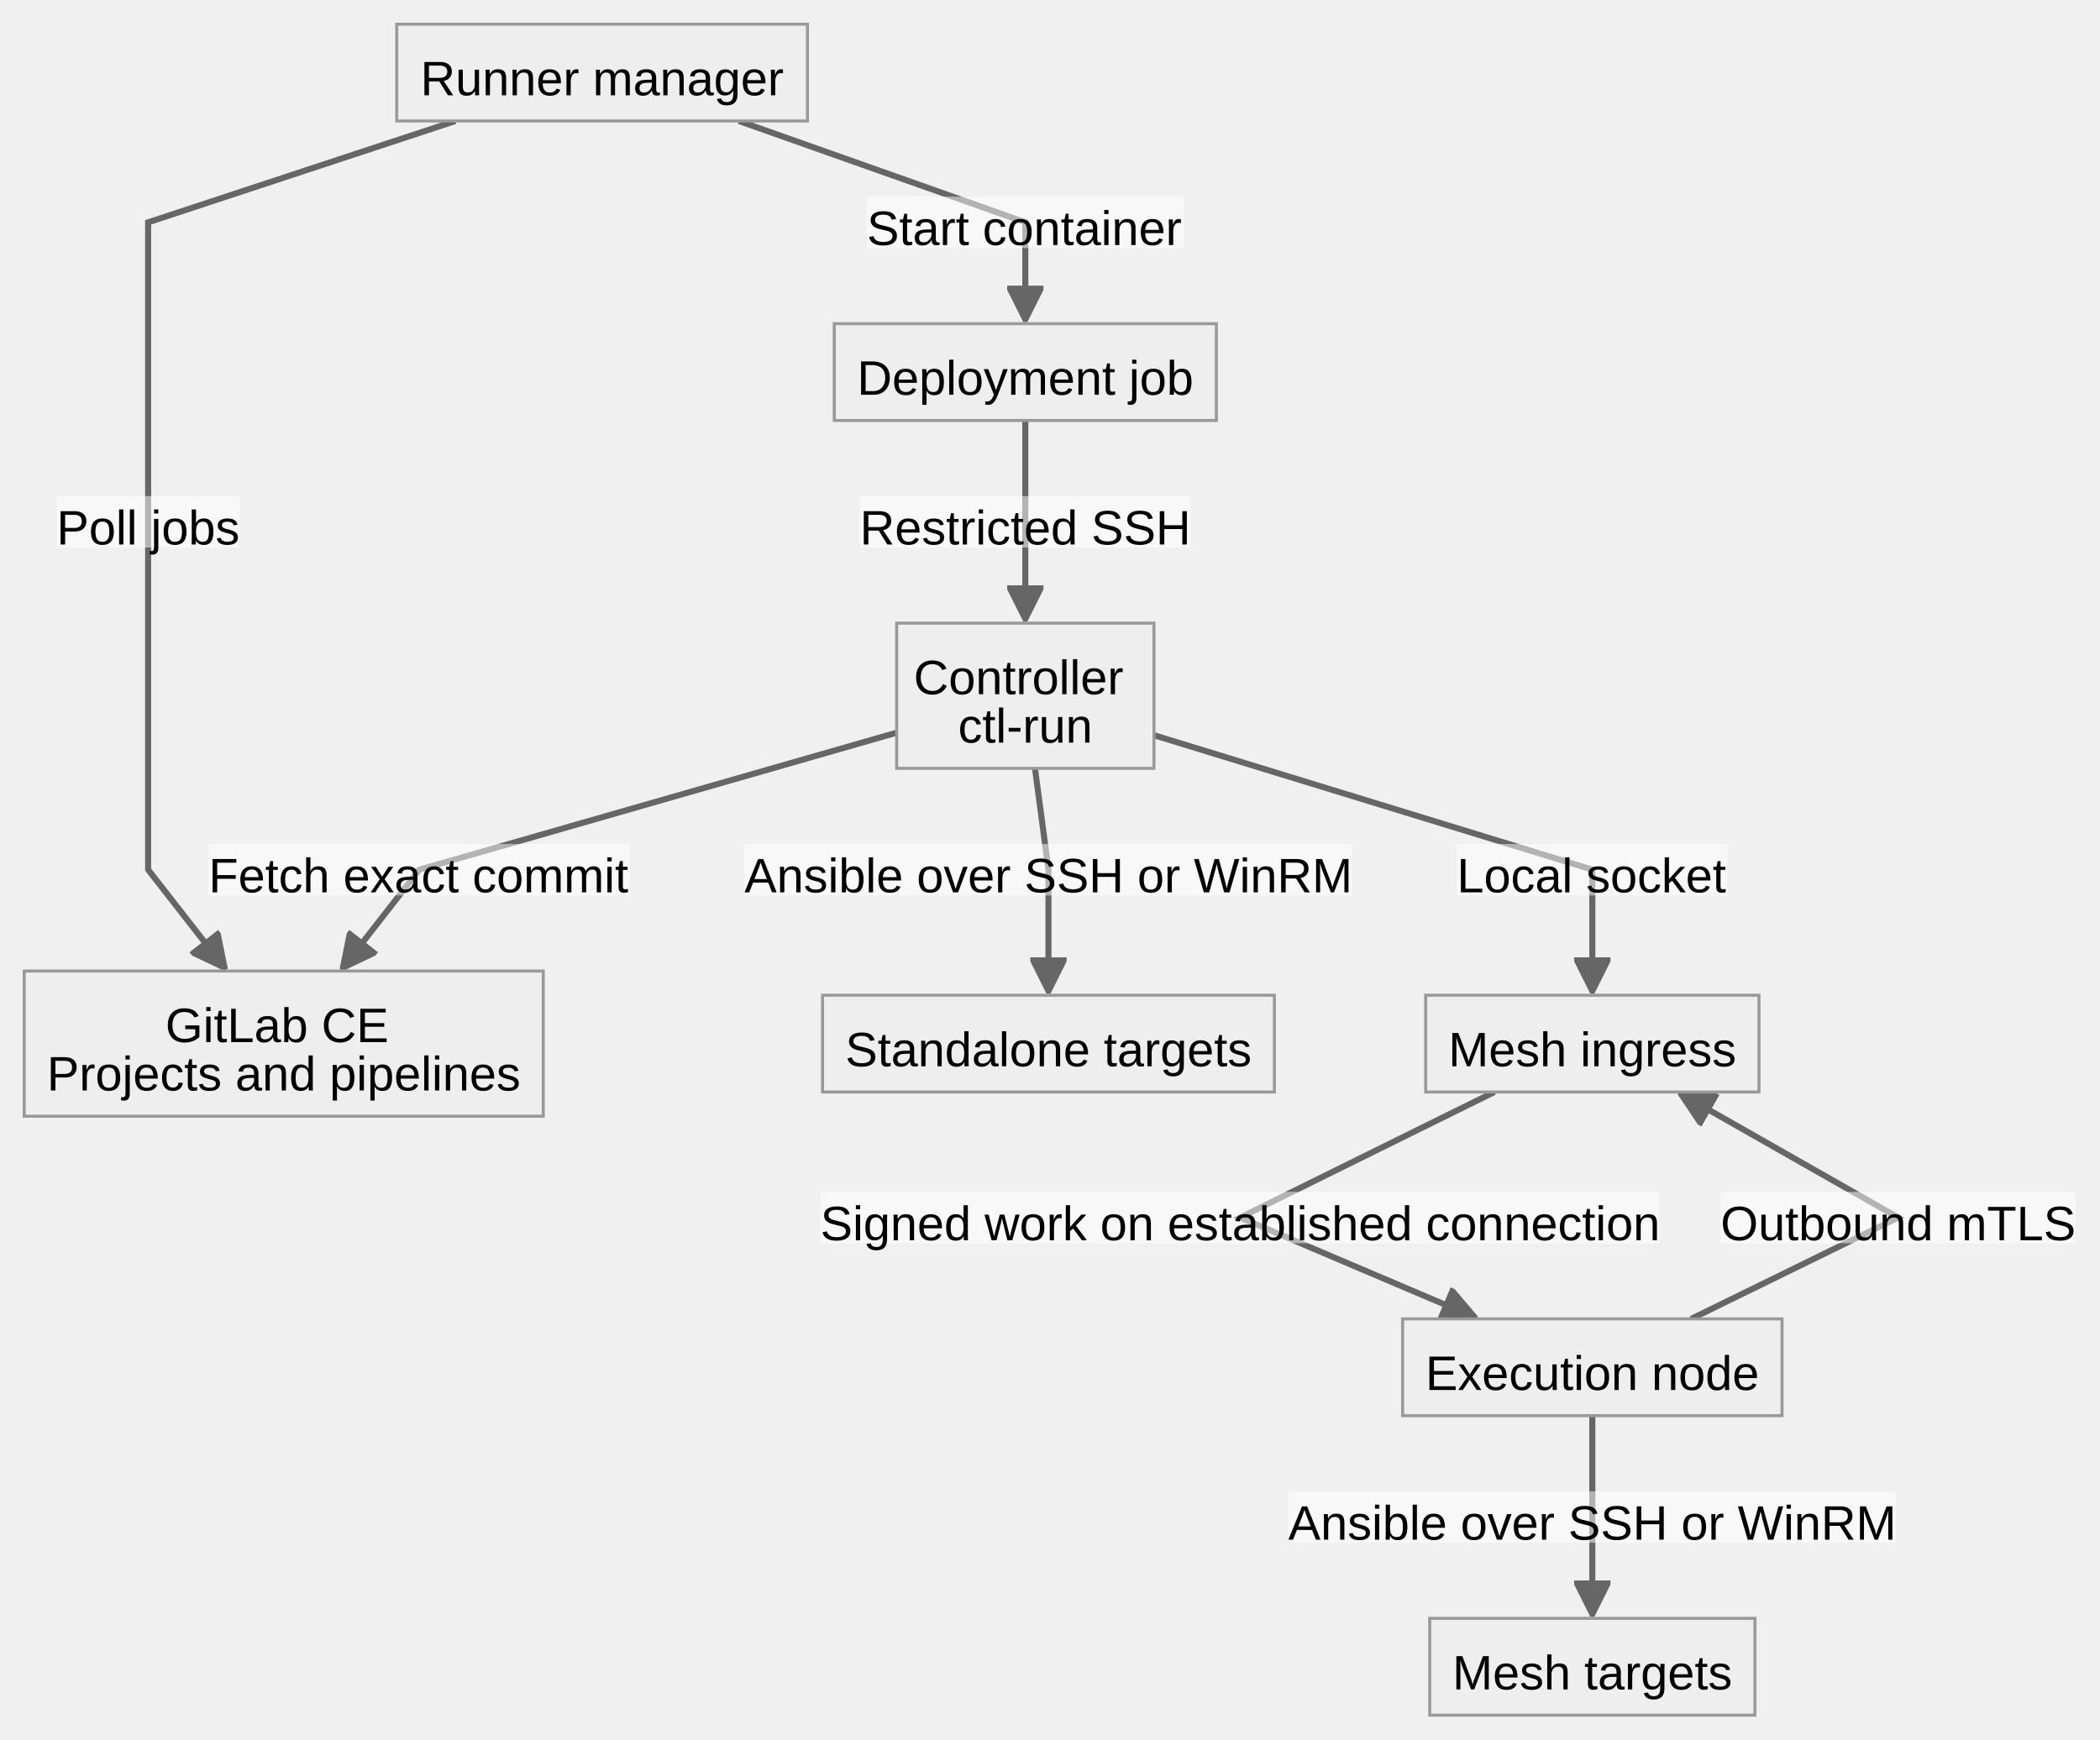
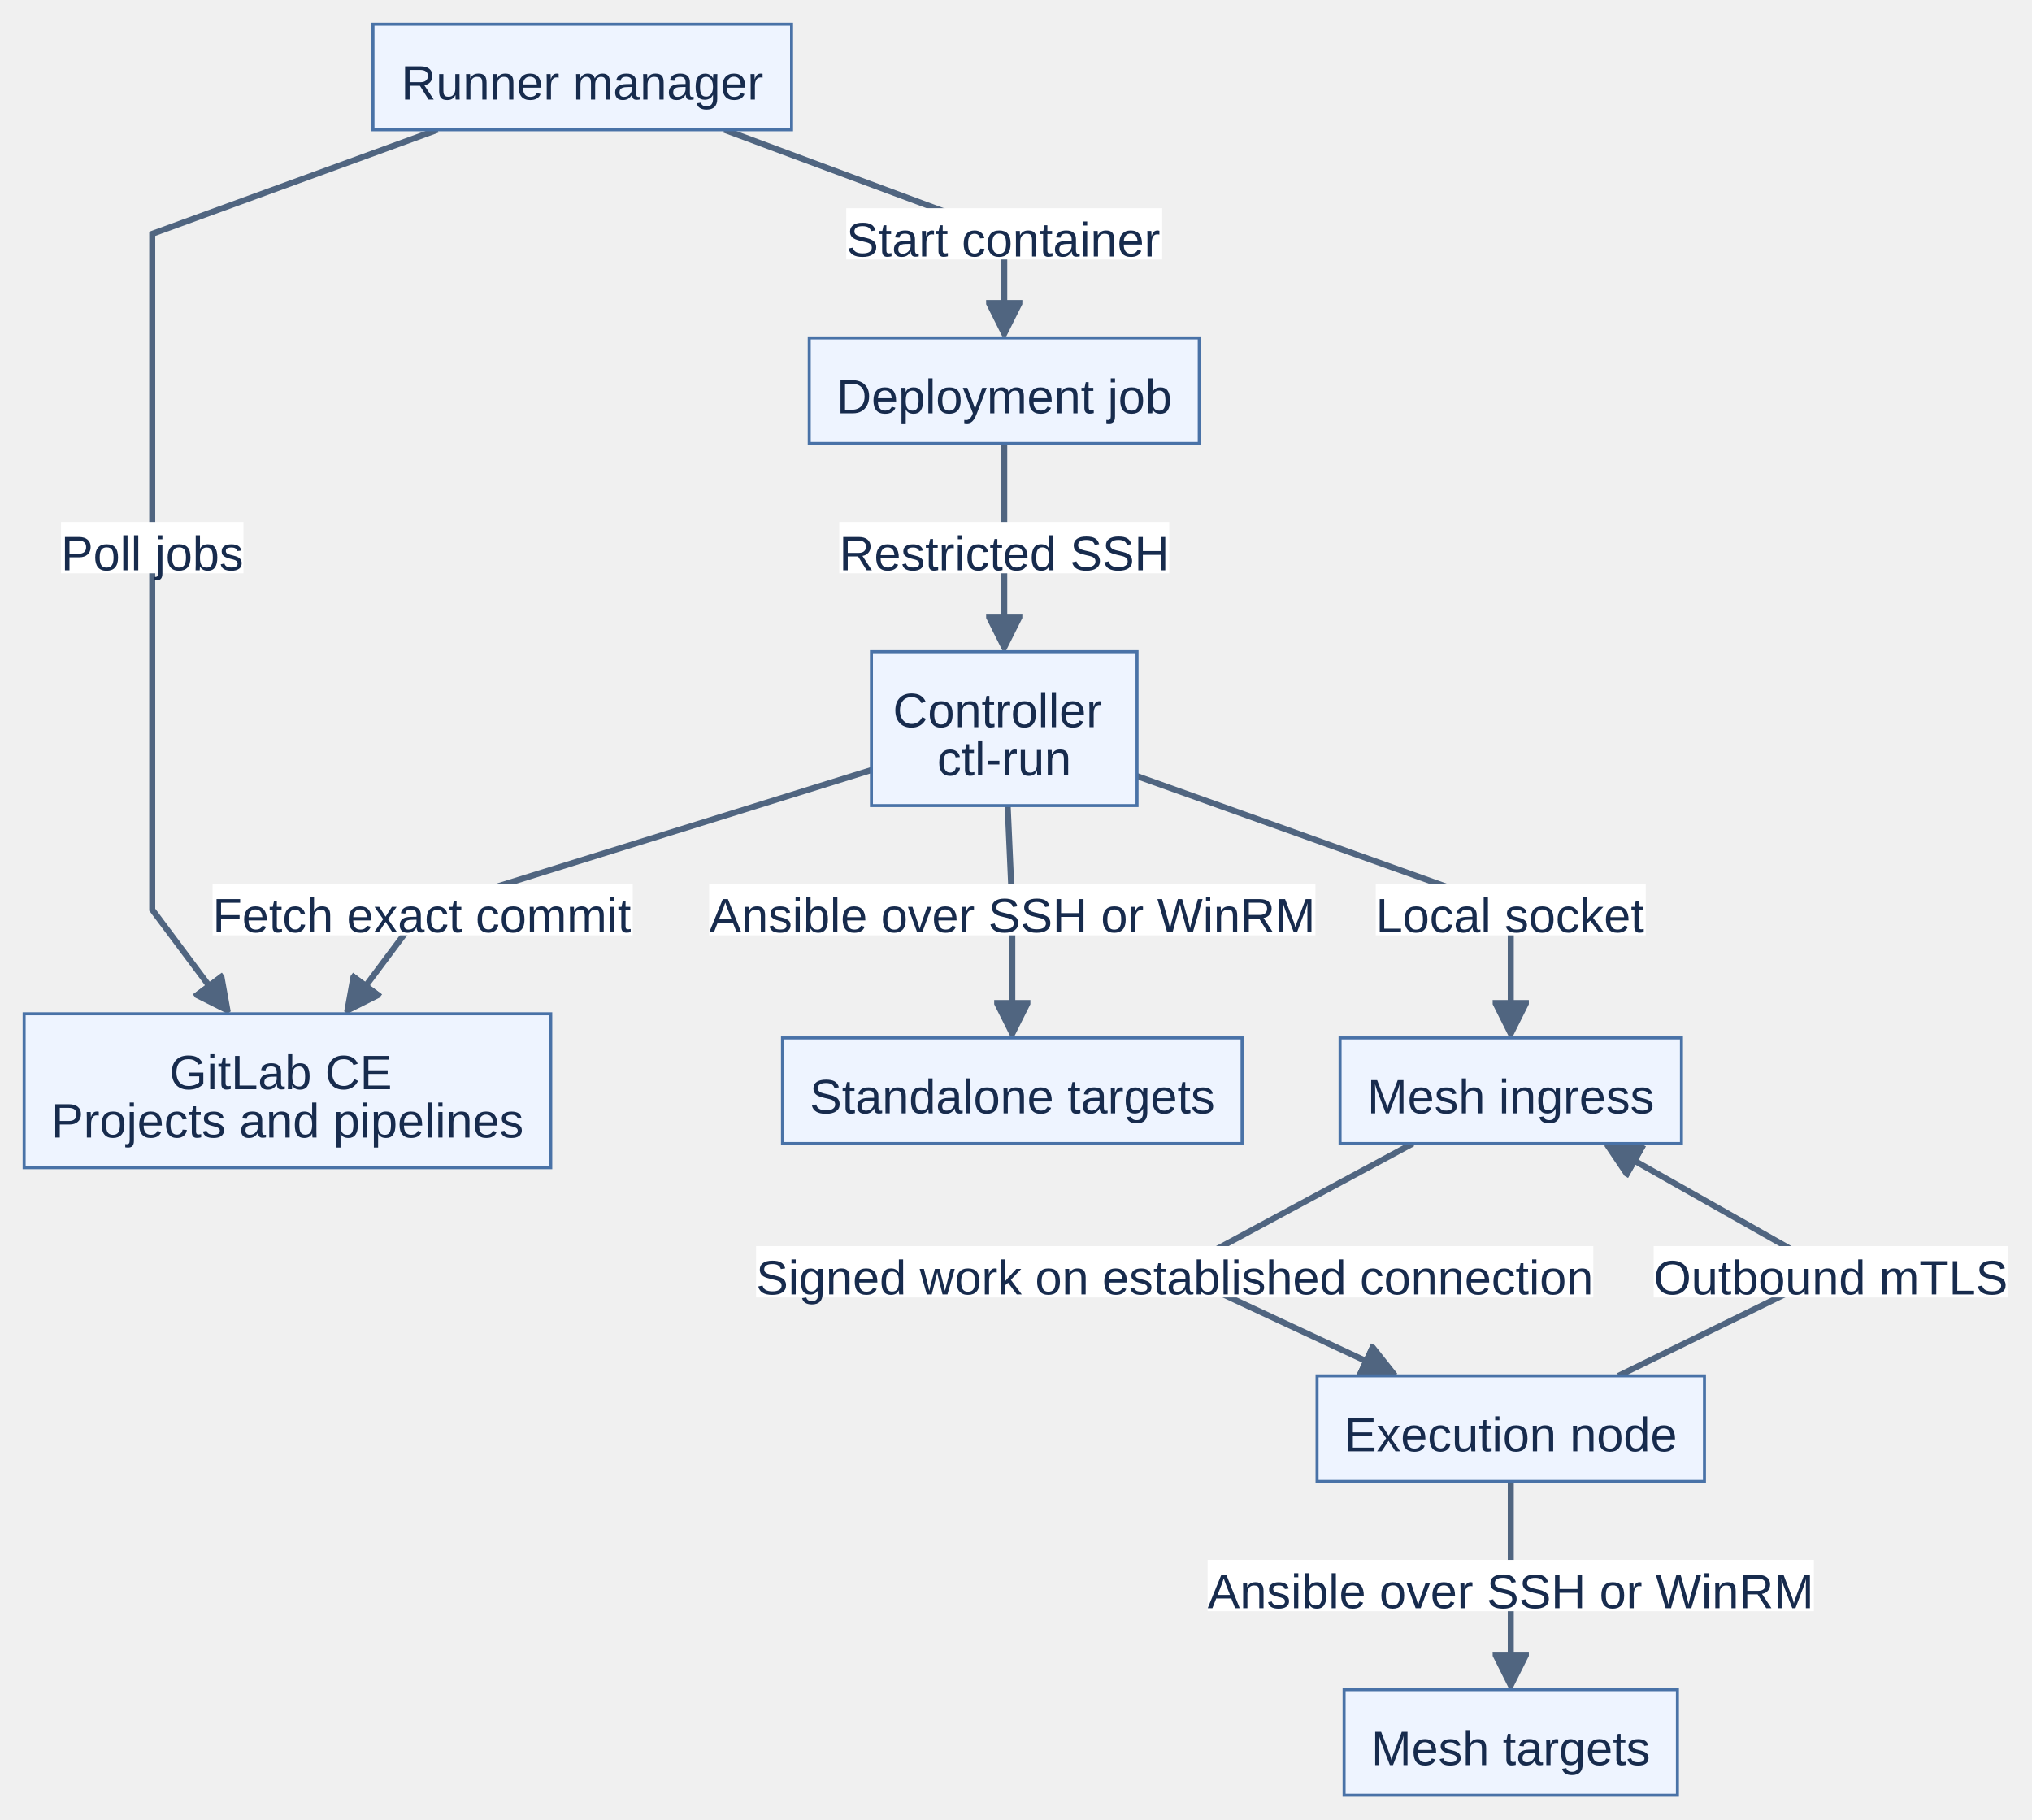
- <svg xmlns="http://www.w3.org/2000/svg" aria-roledescription="flowchart-v2" role="graphics-document document" viewBox="-8 -8 694.035 575" height="575" width="694.035" id="gitlab-diagram-0">
-   <style>#gitlab-diagram-0{font-family:Arial,sans-serif;font-size:16px;fill:#000000;}#gitlab-diagram-0 .error-icon{fill:#552222;}#gitlab-diagram-0 .error-text{fill:#552222;stroke:#552222;}#gitlab-diagram-0 .edge-thickness-normal{stroke-width:2px;}#gitlab-diagram-0 .edge-thickness-thick{stroke-width:3.5px;}#gitlab-diagram-0 .edge-pattern-solid{stroke-dasharray:0;}#gitlab-diagram-0 .edge-pattern-dashed{stroke-dasharray:3;}#gitlab-diagram-0 .edge-pattern-dotted{stroke-dasharray:2;}#gitlab-diagram-0 .marker{fill:#666;stroke:#666;}#gitlab-diagram-0 .marker.cross{stroke:#666;}#gitlab-diagram-0 svg{font-family:Arial,sans-serif;font-size:16px;}#gitlab-diagram-0 .label{font-family:Arial,sans-serif;color:#000000;}#gitlab-diagram-0 .cluster-label text{fill:#333;}#gitlab-diagram-0 .cluster-label span,#gitlab-diagram-0 p{color:#333;}#gitlab-diagram-0 .label text,#gitlab-diagram-0 span,#gitlab-diagram-0 p{fill:#000000;color:#000000;}#gitlab-diagram-0 .node rect,#gitlab-diagram-0 .node circle,#gitlab-diagram-0 .node ellipse,#gitlab-diagram-0 .node polygon,#gitlab-diagram-0 .node path{fill:#eee;stroke:#999;stroke-width:1px;}#gitlab-diagram-0 .flowchart-label text{text-anchor:middle;}#gitlab-diagram-0 .node .katex path{fill:#000;stroke:#000;stroke-width:1px;}#gitlab-diagram-0 .node .label{text-align:center;}#gitlab-diagram-0 .node.clickable{cursor:pointer;}#gitlab-diagram-0 .arrowheadPath{fill:#333333;}#gitlab-diagram-0 .edgePath .path{stroke:#666;stroke-width:2.0px;}#gitlab-diagram-0 .flowchart-link{stroke:#666;fill:none;}#gitlab-diagram-0 .edgeLabel{background-color:white;text-align:center;}#gitlab-diagram-0 .edgeLabel rect{opacity:0.5;background-color:white;fill:white;}#gitlab-diagram-0 .labelBkg{background-color:rgba(255, 255, 255, 0.5);}#gitlab-diagram-0 .cluster rect{fill:hsl(0, 0%, 98.922%);stroke:#707070;stroke-width:1px;}#gitlab-diagram-0 .cluster text{fill:#333;}#gitlab-diagram-0 .cluster span,#gitlab-diagram-0 p{color:#333;}#gitlab-diagram-0 div.mermaidTooltip{position:absolute;text-align:center;max-width:200px;padding:2px;font-family:Arial,sans-serif;font-size:12px;background:hsl(-160, 0%, 93.333%);border:1px solid #707070;border-radius:2px;pointer-events:none;z-index:100;}#gitlab-diagram-0 .flowchartTitleText{text-anchor:middle;font-size:18px;fill:#000000;}#gitlab-diagram-0 :root{--mermaid-font-family:Arial,sans-serif;}</style>
+ <svg xmlns="http://www.w3.org/2000/svg" id="my-svg" width="673.516" height="603" viewBox="-8 -8 673.516 603" role="graphics-document document" aria-roledescription="flowchart-v2" aria-describedby="chart-desc-my-svg" aria-labelledby="chart-title-my-svg" style="background-color: white;">
+   <style>#my-svg{font-family:Arial,sans-serif;font-size:16px;fill:#172b4d;}#my-svg .error-icon{fill:#f8fafc;}#my-svg .error-text{fill:#070503;stroke:#070503;}#my-svg .edge-thickness-normal{stroke-width:2px;}#my-svg .edge-thickness-thick{stroke-width:3.5px;}#my-svg .edge-pattern-solid{stroke-dasharray:0;}#my-svg .edge-pattern-dashed{stroke-dasharray:3;}#my-svg .edge-pattern-dotted{stroke-dasharray:2;}#my-svg .marker{fill:#506580;stroke:#506580;}#my-svg .marker.cross{stroke:#506580;}#my-svg svg{font-family:Arial,sans-serif;font-size:16px;}#my-svg .label{font-family:Arial,sans-serif;color:#172b4d;}#my-svg .cluster-label text{fill:#070503;}#my-svg .cluster-label span,#my-svg p{color:#070503;}#my-svg .label text,#my-svg span,#my-svg p{fill:#172b4d;color:#172b4d;}#my-svg .node rect,#my-svg .node circle,#my-svg .node ellipse,#my-svg .node polygon,#my-svg .node path{fill:#eef4ff;stroke:#4972a7;stroke-width:1px;}#my-svg .flowchart-label text{text-anchor:middle;}#my-svg .node .katex path{fill:#000;stroke:#000;stroke-width:1px;}#my-svg .node .label{text-align:center;}#my-svg .node.clickable{cursor:pointer;}#my-svg .arrowheadPath{fill:#0b0b0b;}#my-svg .edgePath .path{stroke:#506580;stroke-width:2.0px;}#my-svg .flowchart-link{stroke:#506580;fill:none;}#my-svg .edgeLabel{background-color:#ffffff;text-align:center;}#my-svg .edgeLabel rect{opacity:0.5;background-color:#ffffff;fill:#ffffff;}#my-svg .labelBkg{background-color:rgba(255, 255, 255, 0.5);}#my-svg .cluster rect{fill:#f8fafc;stroke:#cbd5e1;stroke-width:1px;}#my-svg .cluster text{fill:#070503;}#my-svg .cluster span,#my-svg p{color:#070503;}#my-svg div.mermaidTooltip{position:absolute;text-align:center;max-width:200px;padding:2px;font-family:Arial,sans-serif;font-size:12px;background:#f8fafc;border:1px solid hsl(210, 0%, 88.039%);border-radius:2px;pointer-events:none;z-index:100;}#my-svg .flowchartTitleText{text-anchor:middle;font-size:18px;fill:#172b4d;}#my-svg .edgeLabel rect{opacity:1!important;}#my-svg :root{--mermaid-font-family:Arial,sans-serif;}</style>
  <g>
-     <marker orient="auto" markerHeight="12" markerWidth="12" markerUnits="userSpaceOnUse" refY="5" refX="6" viewBox="0 0 10 10" class="marker flowchart" id="gitlab-diagram-0_flowchart-pointEnd">
-       <path style="background-color:white;stroke-width: 1; stroke-dasharray: 1, 0;" class="arrowMarkerPath" d="M 0 0 L 10 5 L 0 10 z" />
+     <marker id="my-svg_flowchart-pointEnd" class="marker flowchart" viewBox="0 0 10 10" refX="6" refY="5" markerUnits="userSpaceOnUse" markerWidth="12" markerHeight="12" orient="auto">
+       <path d="M 0 0 L 10 5 L 0 10 z" class="arrowMarkerPath" style="stroke-width: 1; stroke-dasharray: 1, 0;" />
    </marker>
-     <marker orient="auto" markerHeight="12" markerWidth="12" markerUnits="userSpaceOnUse" refY="5" refX="4.5" viewBox="0 0 10 10" class="marker flowchart" id="gitlab-diagram-0_flowchart-pointStart">
-       <path style="stroke-width: 1; stroke-dasharray: 1, 0;" class="arrowMarkerPath" d="M 0 5 L 10 10 L 10 0 z" />
+     <marker id="my-svg_flowchart-pointStart" class="marker flowchart" viewBox="0 0 10 10" refX="4.5" refY="5" markerUnits="userSpaceOnUse" markerWidth="12" markerHeight="12" orient="auto">
+       <path d="M 0 5 L 10 10 L 10 0 z" class="arrowMarkerPath" style="stroke-width: 1; stroke-dasharray: 1, 0;" />
    </marker>
-     <marker orient="auto" markerHeight="11" markerWidth="11" markerUnits="userSpaceOnUse" refY="5" refX="11" viewBox="0 0 10 10" class="marker flowchart" id="gitlab-diagram-0_flowchart-circleEnd">
-       <circle style="stroke-width: 1; stroke-dasharray: 1, 0;" class="arrowMarkerPath" r="5" cy="5" cx="5" />
+     <marker id="my-svg_flowchart-circleEnd" class="marker flowchart" viewBox="0 0 10 10" refX="11" refY="5" markerUnits="userSpaceOnUse" markerWidth="11" markerHeight="11" orient="auto">
+       <circle cx="5" cy="5" r="5" class="arrowMarkerPath" style="stroke-width: 1; stroke-dasharray: 1, 0;" />
    </marker>
-     <marker orient="auto" markerHeight="11" markerWidth="11" markerUnits="userSpaceOnUse" refY="5" refX="-1" viewBox="0 0 10 10" class="marker flowchart" id="gitlab-diagram-0_flowchart-circleStart">
-       <circle style="stroke-width: 1; stroke-dasharray: 1, 0;" class="arrowMarkerPath" r="5" cy="5" cx="5" />
+     <marker id="my-svg_flowchart-circleStart" class="marker flowchart" viewBox="0 0 10 10" refX="-1" refY="5" markerUnits="userSpaceOnUse" markerWidth="11" markerHeight="11" orient="auto">
+       <circle cx="5" cy="5" r="5" class="arrowMarkerPath" style="stroke-width: 1; stroke-dasharray: 1, 0;" />
    </marker>
-     <marker orient="auto" markerHeight="11" markerWidth="11" markerUnits="userSpaceOnUse" refY="5.2" refX="12" viewBox="0 0 11 11" class="marker cross flowchart" id="gitlab-diagram-0_flowchart-crossEnd">
-       <path style="stroke-width: 2; stroke-dasharray: 1, 0;" class="arrowMarkerPath" d="M 1,1 l 9,9 M 10,1 l -9,9" />
+     <marker id="my-svg_flowchart-crossEnd" class="marker cross flowchart" viewBox="0 0 11 11" refX="12" refY="5.2" markerUnits="userSpaceOnUse" markerWidth="11" markerHeight="11" orient="auto">
+       <path d="M 1,1 l 9,9 M 10,1 l -9,9" class="arrowMarkerPath" style="stroke-width: 2; stroke-dasharray: 1, 0;" />
    </marker>
-     <marker orient="auto" markerHeight="11" markerWidth="11" markerUnits="userSpaceOnUse" refY="5.2" refX="-1" viewBox="0 0 11 11" class="marker cross flowchart" id="gitlab-diagram-0_flowchart-crossStart">
-       <path style="stroke-width: 2; stroke-dasharray: 1, 0;" class="arrowMarkerPath" d="M 1,1 l 9,9 M 10,1 l -9,9" />
+     <marker id="my-svg_flowchart-crossStart" class="marker cross flowchart" viewBox="0 0 11 11" refX="-1" refY="5.2" markerUnits="userSpaceOnUse" markerWidth="11" markerHeight="11" orient="auto">
+       <path d="M 1,1 l 9,9 M 10,1 l -9,9" class="arrowMarkerPath" style="stroke-width: 2; stroke-dasharray: 1, 0;" />
    </marker>
    <g class="root">
      <g class="clusters" />
      <g class="edgePaths">
-         <path marker-end="url(#gitlab-diagram-0_flowchart-pointEnd)" style="fill:none;" class="edge-thickness-normal edge-pattern-solid flowchart-link LS-R LE-G" id="L-R-G-0" d="M142.497,32L40.959,65.5L40.959,115L40.959,164.5L40.959,222L40.959,279.5L63.81,308.82" />
-         <path marker-end="url(#gitlab-diagram-0_flowchart-pointEnd)" style="fill:none;" class="edge-thickness-normal edge-pattern-solid flowchart-link LS-R LE-J" id="L-R-J-0" d="M236.202,32L330.859,65.5L330.859,93.7" />
-         <path marker-end="url(#gitlab-diagram-0_flowchart-pointEnd)" style="fill:none;" class="edge-thickness-normal edge-pattern-solid flowchart-link LS-J LE-C" id="L-J-C-0" d="M330.859,131L330.859,164.5L330.859,192.7" />
-         <path marker-end="url(#gitlab-diagram-0_flowchart-pointEnd)" style="fill:none;" class="edge-thickness-normal edge-pattern-solid flowchart-link LS-C LE-G" id="L-C-G-0" d="M288.344,234.207L130.588,279.5L107.737,308.82" />
-         <path marker-end="url(#gitlab-diagram-0_flowchart-pointEnd)" style="fill:none;" class="edge-thickness-normal edge-pattern-solid flowchart-link LS-C LE-S" id="L-C-S-0" d="M334.053,246L338.51,279.5L338.51,315.7" />
-         <path marker-end="url(#gitlab-diagram-0_flowchart-pointEnd)" style="fill:none;" class="edge-thickness-normal edge-pattern-solid flowchart-link LS-C LE-I" id="L-C-I-0" d="M373.375,235.046L518.252,279.5L518.252,315.7" />
-         <path marker-end="url(#gitlab-diagram-0_flowchart-pointEnd)" style="fill:none;" class="edge-thickness-normal edge-pattern-solid flowchart-link LS-N LE-I" id="L-N-I-0" d="M550.924,428L619.332,394.5L550.985,355.621" />
-         <path marker-end="url(#gitlab-diagram-0_flowchart-pointEnd)" style="fill:none;" class="edge-thickness-normal edge-pattern-solid flowchart-link LS-I LE-N" id="L-I-N-0" d="M485.868,353L401.871,394.5L475.757,425.926" />
-         <path marker-end="url(#gitlab-diagram-0_flowchart-pointEnd)" style="fill:none;" class="edge-thickness-normal edge-pattern-solid flowchart-link LS-N LE-T" id="L-N-T-0" d="M518.252,460L518.252,493.5L518.252,521.7" />
+         <path d="M137.024,35L42.459,69.5L42.459,121.5L42.459,173.5L42.459,233.5L42.459,293.5L65.056,323.754" id="L-R-G-0" class="edge-thickness-normal edge-pattern-solid flowchart-link LS-R LE-G" style="fill:none;" marker-end="url(#my-svg_flowchart-pointEnd)" />
+         <path d="M232.063,35L324.859,69.5L324.859,98.7" id="L-R-J-0" class="edge-thickness-normal edge-pattern-solid flowchart-link LS-R LE-J" style="fill:none;" marker-end="url(#my-svg_flowchart-pointEnd)" />
+         <path d="M324.859,139L324.859,173.5L324.859,202.7" id="L-J-C-0" class="edge-thickness-normal edge-pattern-solid flowchart-link LS-J LE-C" style="fill:none;" marker-end="url(#my-svg_flowchart-pointEnd)" />
+         <path d="M280.844,247.2L132.088,293.5L109.491,323.754" id="L-C-G-0" class="edge-thickness-normal edge-pattern-solid flowchart-link LS-C LE-G" style="fill:none;" marker-end="url(#my-svg_flowchart-pointEnd)" />
+         <path d="M325.992,259L327.525,293.5L327.525,330.7" id="L-C-S-0" class="edge-thickness-normal edge-pattern-solid flowchart-link LS-C LE-S" style="fill:none;" marker-end="url(#my-svg_flowchart-pointEnd)" />
+         <path d="M368.875,249.23L492.748,293.5L492.748,330.7" id="L-C-I-0" class="edge-thickness-normal edge-pattern-solid flowchart-link LS-C LE-I" style="fill:none;" marker-end="url(#my-svg_flowchart-pointEnd)" />
+         <path d="M528.443,448L598.813,413.5L528.297,373.61" id="L-N-I-0" class="edge-thickness-normal edge-pattern-solid flowchart-link LS-N LE-I" style="fill:none;" marker-end="url(#my-svg_flowchart-pointEnd)" />
+         <path d="M460.257,371L381.352,413.5L450.456,445.758" id="L-I-N-0" class="edge-thickness-normal edge-pattern-solid flowchart-link LS-I LE-N" style="fill:none;" marker-end="url(#my-svg_flowchart-pointEnd)" />
+         <path d="M492.748,483L492.748,517.5L492.748,546.7" id="L-N-T-0" class="edge-thickness-normal edge-pattern-solid flowchart-link LS-N LE-T" style="fill:none;" marker-end="url(#my-svg_flowchart-pointEnd)" />
      </g>
      <g class="edgeLabels">
-         <g transform="translate(40.95898, 164.5)" class="edgeLabel">
-           <g transform="translate(-30.24219, -8.5)" class="label">
-             <rect height="17" width="60.426" ry="0" rx="0" />
+         <g class="edgeLabel" transform="translate(42.45898, 173.5)">
+           <g class="label" transform="translate(-30.24219, -8.5)">
+             <rect rx="0" ry="0" width="60.484" height="17" />
            <text style="">
-               <tspan class="row" x="0" dy="1em" xml:space="preserve">Poll jobs</tspan>
+               <tspan xml:space="preserve" dy="1em" x="0" class="row">Poll jobs</tspan>
            </text>
          </g>
        </g>
-         <g transform="translate(330.8594, 65.5)" class="edgeLabel">
-           <g transform="translate(-52.36328, -8.5)" class="label">
-             <rect height="17" width="104.631" ry="0" rx="0" />
+         <g class="edgeLabel" transform="translate(324.8594, 69.5)">
+           <g class="label" transform="translate(-52.36328, -8.5)">
+             <rect rx="0" ry="0" width="104.727" height="17" />
            <text style="">
-               <tspan class="row" x="0" dy="1em" xml:space="preserve">Start container</tspan>
+               <tspan xml:space="preserve" dy="1em" x="0" class="row">Start container</tspan>
            </text>
          </g>
        </g>
-         <g transform="translate(330.8594, 164.5)" class="edgeLabel">
-           <g transform="translate(-54.6875, -8.5)" class="label">
-             <rect height="17" width="109.266" ry="0" rx="0" />
+         <g class="edgeLabel" transform="translate(324.8594, 173.5)">
+           <g class="label" transform="translate(-54.6875, -8.5)">
+             <rect rx="0" ry="0" width="109.375" height="17" />
            <text style="">
-               <tspan class="row" x="0" dy="1em" xml:space="preserve">Restricted SSH</tspan>
+               <tspan xml:space="preserve" dy="1em" x="0" class="row">Restricted SSH</tspan>
            </text>
          </g>
        </g>
-         <g transform="translate(130.5879, 279.5)" class="edgeLabel">
-           <g transform="translate(-69.62891, -8.5)" class="label">
-             <rect height="17" width="139.128" ry="0" rx="0" />
+         <g class="edgeLabel" transform="translate(132.0879, 293.5)">
+           <g class="label" transform="translate(-69.62891, -8.5)">
+             <rect rx="0" ry="0" width="139.258" height="17" />
            <text style="">
-               <tspan class="row" x="0" dy="1em" xml:space="preserve">Fetch exact commit</tspan>
+               <tspan xml:space="preserve" dy="1em" x="0" class="row">Fetch exact commit</tspan>
            </text>
          </g>
        </g>
-         <g transform="translate(338.5098, 279.5)" class="edgeLabel">
-           <g transform="translate(-100.4766, -8.5)" class="label">
-             <rect height="17" width="200.751" ry="0" rx="0" />
+         <g class="edgeLabel" transform="translate(327.5254, 293.5)">
+           <g class="label" transform="translate(-100.4766, -8.5)">
+             <rect rx="0" ry="0" width="200.953" height="17" />
            <text style="">
-               <tspan class="row" x="0" dy="1em" xml:space="preserve">Ansible over SSH or WinRM</tspan>
+               <tspan xml:space="preserve" dy="1em" x="0" class="row">Ansible over SSH or WinRM</tspan>
            </text>
          </g>
        </g>
-         <g transform="translate(518.252, 279.5)" class="edgeLabel">
-           <g transform="translate(-44.74609, -8.5)" class="label">
-             <rect height="17" width="89.41" ry="0" rx="0" />
+         <g class="edgeLabel" transform="translate(492.748, 293.5)">
+           <g class="label" transform="translate(-44.74609, -8.5)">
+             <rect rx="0" ry="0" width="89.492" height="17" />
            <text style="">
-               <tspan class="row" x="0" dy="1em" xml:space="preserve">Local socket</tspan>
+               <tspan xml:space="preserve" dy="1em" x="0" class="row">Local socket</tspan>
            </text>
          </g>
        </g>
-         <g transform="translate(619.332, 394.5)" class="edgeLabel">
-           <g transform="translate(-58.70312, -8.5)" class="label">
-             <rect height="17" width="117.298" ry="0" rx="0" />
+         <g class="edgeLabel" transform="translate(598.8125, 413.5)">
+           <g class="label" transform="translate(-58.70312, -8.5)">
+             <rect rx="0" ry="0" width="117.406" height="17" />
            <text style="">
-               <tspan class="row" x="0" dy="1em" xml:space="preserve">Outbound mTLS</tspan>
+               <tspan xml:space="preserve" dy="1em" x="0" class="row">Outbound mTLS</tspan>
            </text>
          </g>
        </g>
-         <g transform="translate(401.8711, 394.5)" class="edgeLabel">
-           <g transform="translate(-138.7578, -8.5)" class="label">
-             <rect height="17" width="277.252" ry="0" rx="0" />
+         <g class="edgeLabel" transform="translate(381.3516, 413.5)">
+           <g class="label" transform="translate(-138.7578, -8.5)">
+             <rect rx="0" ry="0" width="277.516" height="17" />
            <text style="">
-               <tspan class="row" x="0" dy="1em" xml:space="preserve">Signed work on established connection</tspan>
+               <tspan xml:space="preserve" dy="1em" x="0" class="row">Signed work on established connection</tspan>
            </text>
          </g>
        </g>
-         <g transform="translate(518.252, 493.5)" class="edgeLabel">
-           <g transform="translate(-100.4766, -8.5)" class="label">
-             <rect height="17" width="200.751" ry="0" rx="0" />
+         <g class="edgeLabel" transform="translate(492.748, 517.5)">
+           <g class="label" transform="translate(-100.4766, -8.5)">
+             <rect rx="0" ry="0" width="200.953" height="17" />
            <text style="">
-               <tspan class="row" x="0" dy="1em" xml:space="preserve">Ansible over SSH or WinRM</tspan>
+               <tspan xml:space="preserve" dy="1em" x="0" class="row">Ansible over SSH or WinRM</tspan>
            </text>
          </g>
        </g>
      </g>
      <g class="nodes">
-         <g transform="translate(85.77344, 337)" data-id="G" data-node="true" id="flowchart-G-0" class="node default default flowchart-label">
-           <rect height="48" width="171.547" y="-24" x="-85.773" ry="0" rx="0" style="" class="basic label-container" />
-           <g transform="translate(0, -16.5)" style="" class="label">
+         <g class="node default default flowchart-label" id="flowchart-G-0" data-node="true" data-id="G" transform="translate(87.27344, 353.5)">
+           <rect class="basic label-container" style="" rx="0" ry="0" x="-87.273" y="-25.5" width="174.547" height="51" />
+           <g class="label" style="" transform="translate(0, -16.5)">
            <rect />
            <text style="">
-               <tspan class="row" x="0" dy="1em" xml:space="preserve">GitLab CE</tspan>
-               <tspan class="row" x="0" dy="1em" xml:space="preserve">Projects and pipelines</tspan>
+               <tspan xml:space="preserve" dy="1em" x="0" class="row">GitLab CE</tspan>
+               <tspan xml:space="preserve" dy="1em" x="0" class="row">Projects and pipelines</tspan>
            </text>
          </g>
        </g>
-         <g transform="translate(190.9922, 16)" data-id="R" data-node="true" id="flowchart-R-1" class="node default default flowchart-label">
-           <rect height="32" width="135.742" y="-16" x="-67.871" ry="0" rx="0" style="" class="basic label-container" />
-           <g transform="translate(0, -8.5)" style="" class="label">
+         <g class="node default default flowchart-label" id="flowchart-R-1" data-node="true" data-id="R" transform="translate(184.9922, 17.5)">
+           <rect class="basic label-container" style="" rx="0" ry="0" x="-69.371" y="-17.5" width="138.742" height="35" />
+           <g class="label" style="" transform="translate(0, -8.5)">
            <rect />
            <text style="">
-               <tspan class="row" x="0" dy="1em" xml:space="preserve">Runner manager</tspan>
+               <tspan xml:space="preserve" dy="1em" x="0" class="row">Runner manager</tspan>
            </text>
          </g>
        </g>
-         <g transform="translate(330.8594, 115)" data-id="J" data-node="true" id="flowchart-J-2" class="node default default flowchart-label">
-           <rect height="32" width="126.273" y="-16" x="-63.137" ry="0" rx="0" style="" class="basic label-container" />
-           <g transform="translate(0, -8.5)" style="" class="label">
+         <g class="node default default flowchart-label" id="flowchart-J-2" data-node="true" data-id="J" transform="translate(324.8594, 121.5)">
+           <rect class="basic label-container" style="" rx="0" ry="0" x="-64.637" y="-17.5" width="129.273" height="35" />
+           <g class="label" style="" transform="translate(0, -8.5)">
            <rect />
            <text style="">
-               <tspan class="row" x="0" dy="1em" xml:space="preserve">Deployment job</tspan>
+               <tspan xml:space="preserve" dy="1em" x="0" class="row">Deployment job</tspan>
            </text>
          </g>
        </g>
-         <g transform="translate(330.8594, 222)" data-id="C" data-node="true" id="flowchart-C-3" class="node default default flowchart-label">
-           <rect height="48" width="85.031" y="-24" x="-42.516" ry="0" rx="0" style="" class="basic label-container" />
-           <g transform="translate(0, -16.5)" style="" class="label">
+         <g class="node default default flowchart-label" id="flowchart-C-3" data-node="true" data-id="C" transform="translate(324.8594, 233.5)">
+           <rect class="basic label-container" style="" rx="0" ry="0" x="-44.016" y="-25.5" width="88.031" height="51" />
+           <g class="label" style="" transform="translate(0, -16.5)">
            <rect />
            <text style="">
-               <tspan class="row" x="0" dy="1em" xml:space="preserve">Controller</tspan>
-               <tspan class="row" x="0" dy="1em" xml:space="preserve">ctl-run</tspan>
+               <tspan xml:space="preserve" dy="1em" x="0" class="row">Controller</tspan>
+               <tspan xml:space="preserve" dy="1em" x="0" class="row">ctl-run</tspan>
            </text>
          </g>
        </g>
-         <g transform="translate(338.5098, 337)" data-id="S" data-node="true" id="flowchart-S-4" class="node default default flowchart-label">
-           <rect height="32" width="149.328" y="-16" x="-74.664" ry="0" rx="0" style="" class="basic label-container" />
-           <g transform="translate(0, -8.5)" style="" class="label">
+         <g class="node default default flowchart-label" id="flowchart-S-4" data-node="true" data-id="S" transform="translate(327.5254, 353.5)">
+           <rect class="basic label-container" style="" rx="0" ry="0" x="-76.164" y="-17.5" width="152.328" height="35" />
+           <g class="label" style="" transform="translate(0, -8.5)">
            <rect />
            <text style="">
-               <tspan class="row" x="0" dy="1em" xml:space="preserve">Standalone targets</tspan>
+               <tspan xml:space="preserve" dy="1em" x="0" class="row">Standalone targets</tspan>
            </text>
          </g>
        </g>
-         <g transform="translate(518.252, 337)" data-id="I" data-node="true" id="flowchart-I-5" class="node default default flowchart-label">
-           <rect height="32" width="110.156" y="-16" x="-55.078" ry="0" rx="0" style="" class="basic label-container" />
-           <g transform="translate(0, -8.5)" style="" class="label">
+         <g class="node default default flowchart-label" id="flowchart-I-5" data-node="true" data-id="I" transform="translate(492.748, 353.5)">
+           <rect class="basic label-container" style="" rx="0" ry="0" x="-56.578" y="-17.5" width="113.156" height="35" />
+           <g class="label" style="" transform="translate(0, -8.5)">
            <rect />
            <text style="">
-               <tspan class="row" x="0" dy="1em" xml:space="preserve">Mesh ingress</tspan>
+               <tspan xml:space="preserve" dy="1em" x="0" class="row">Mesh ingress</tspan>
            </text>
          </g>
        </g>
-         <g transform="translate(518.252, 444)" data-id="N" data-node="true" id="flowchart-N-6" class="node default default flowchart-label">
-           <rect height="32" width="125.406" y="-16" x="-62.703" ry="0" rx="0" style="" class="basic label-container" />
-           <g transform="translate(0, -8.5)" style="" class="label">
+         <g class="node default default flowchart-label" id="flowchart-N-6" data-node="true" data-id="N" transform="translate(492.748, 465.5)">
+           <rect class="basic label-container" style="" rx="0" ry="0" x="-64.203" y="-17.5" width="128.406" height="35" />
+           <g class="label" style="" transform="translate(0, -8.5)">
            <rect />
            <text style="">
-               <tspan class="row" x="0" dy="1em" xml:space="preserve">Execution node</tspan>
+               <tspan xml:space="preserve" dy="1em" x="0" class="row">Execution node</tspan>
            </text>
          </g>
        </g>
-         <g transform="translate(518.252, 543)" data-id="T" data-node="true" id="flowchart-T-7" class="node default default flowchart-label">
-           <rect height="32" width="107.484" y="-16" x="-53.742" ry="0" rx="0" style="" class="basic label-container" />
-           <g transform="translate(0, -8.5)" style="" class="label">
+         <g class="node default default flowchart-label" id="flowchart-T-7" data-node="true" data-id="T" transform="translate(492.748, 569.5)">
+           <rect class="basic label-container" style="" rx="0" ry="0" x="-55.242" y="-17.5" width="110.484" height="35" />
+           <g class="label" style="" transform="translate(0, -8.5)">
            <rect />
            <text style="">
-               <tspan class="row" x="0" dy="1em" xml:space="preserve">Mesh targets</tspan>
+               <tspan xml:space="preserve" dy="1em" x="0" class="row">Mesh targets</tspan>
            </text>
          </g>
        </g>
      </g>
    </g>
  </g>
</svg>
